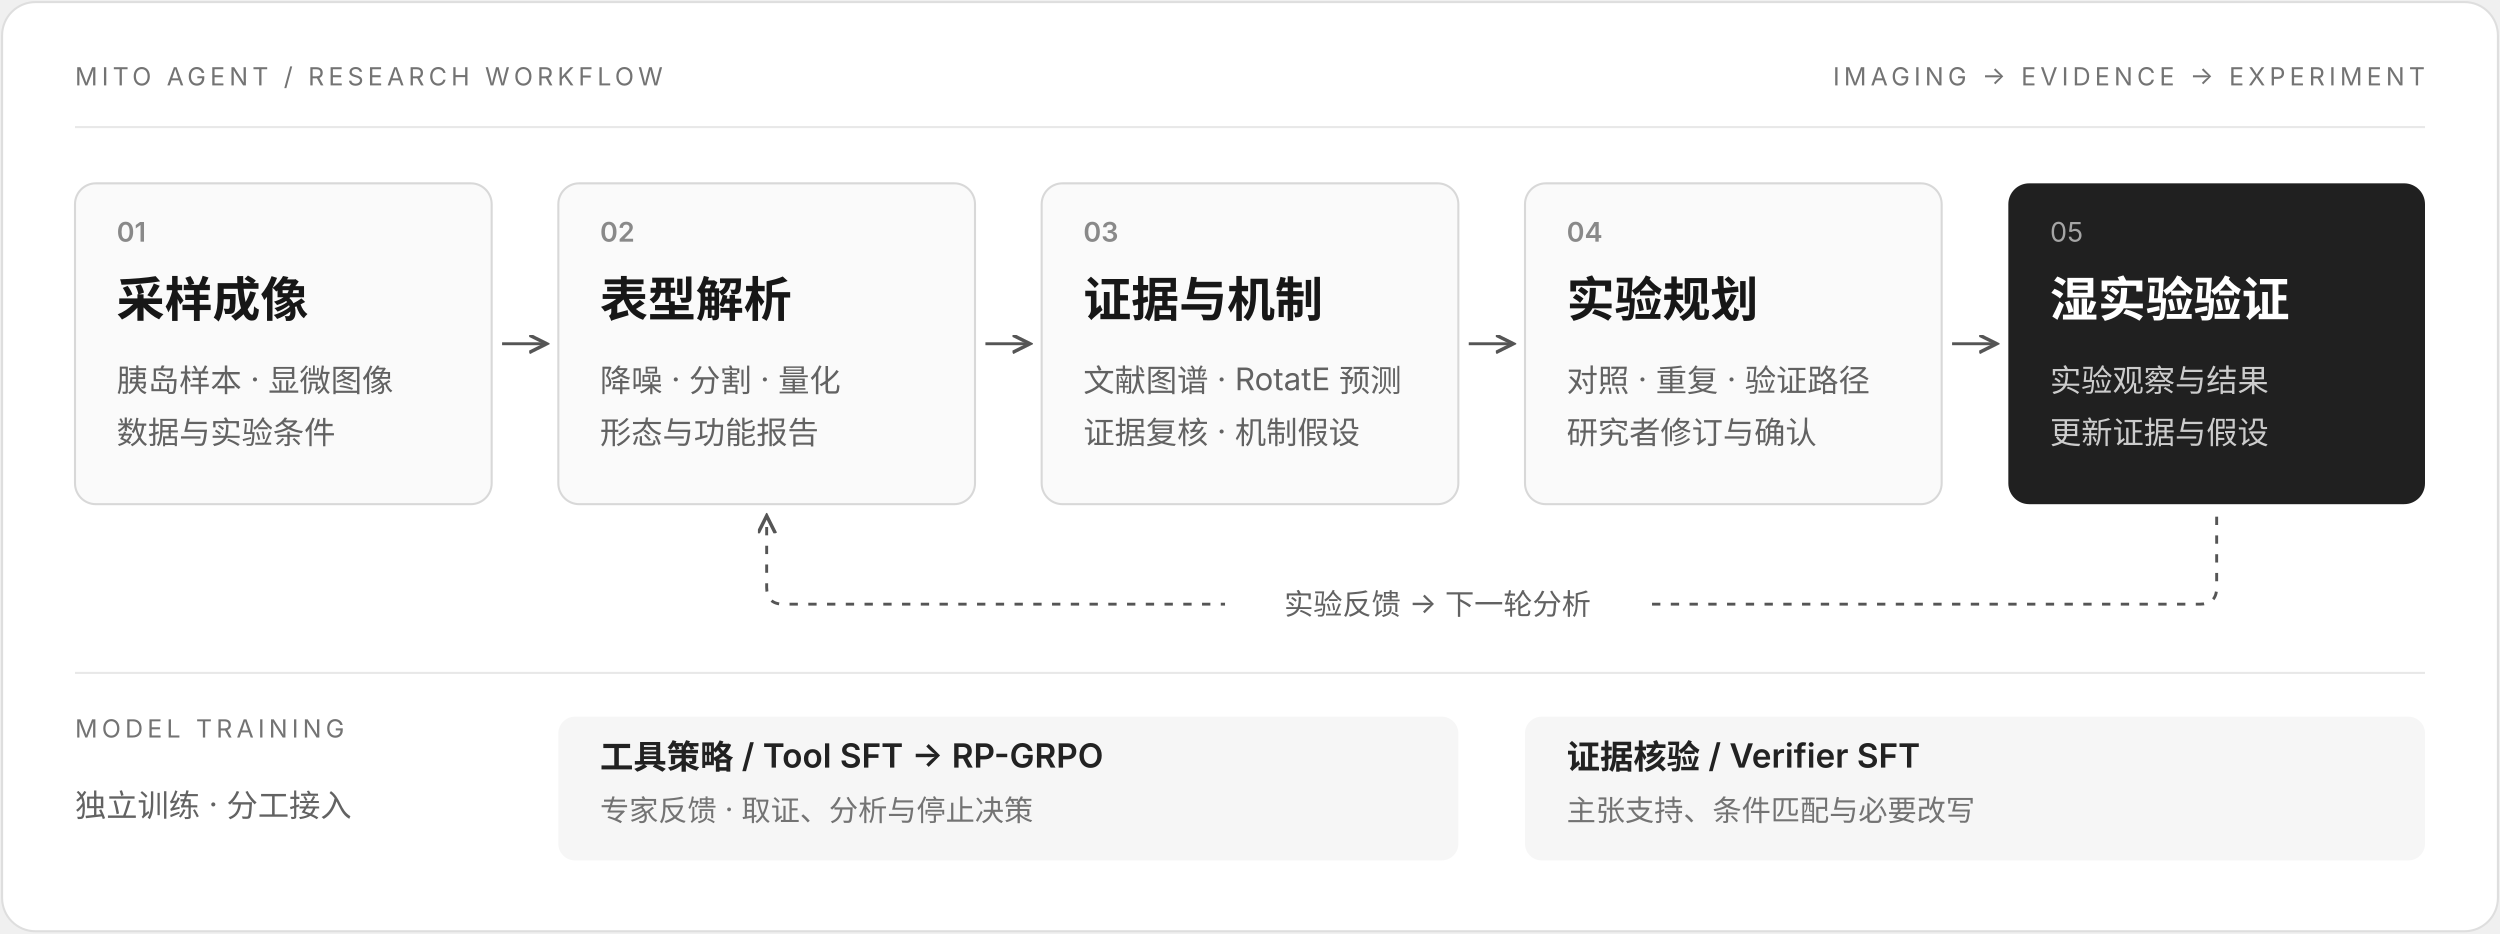
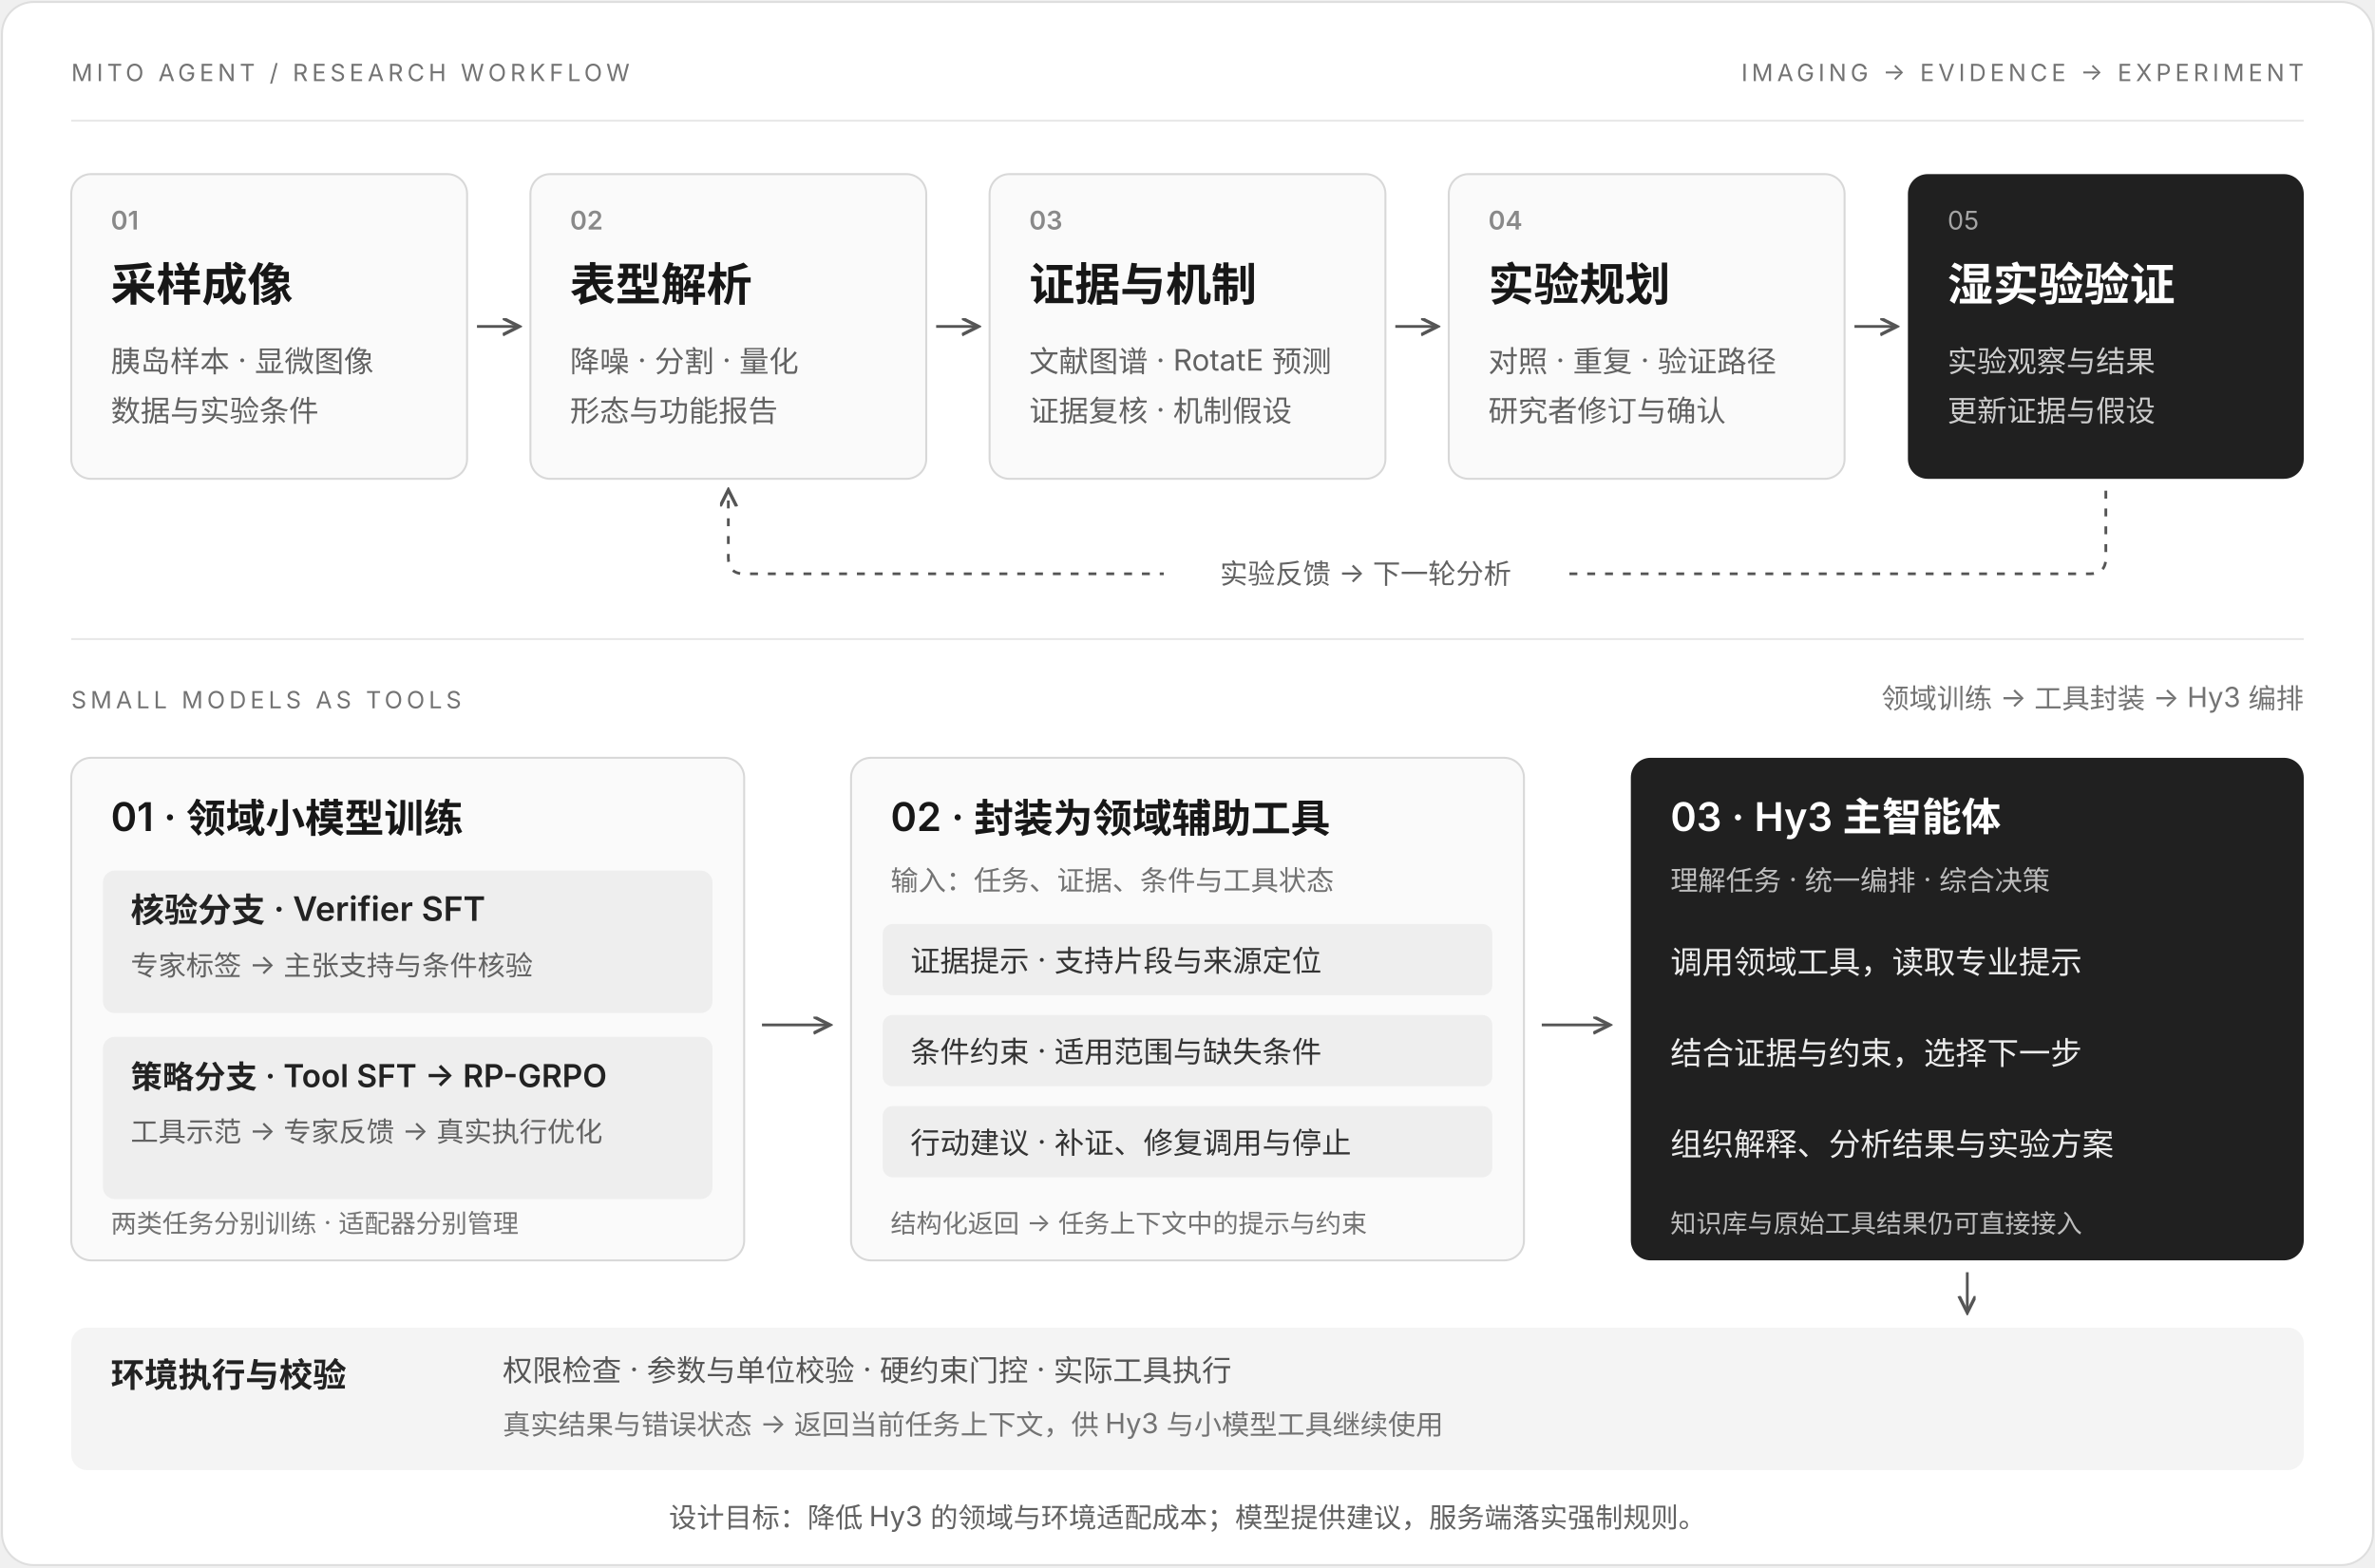
- <svg xmlns="http://www.w3.org/2000/svg" width="1200" height="448" viewBox="0 0 1200 448" role="img" aria-labelledby="title desc">
+ <svg xmlns="http://www.w3.org/2000/svg" width="1200" height="792" viewBox="0 0 1200 792" role="img" aria-labelledby="title desc">
  <defs>
    <marker id="arrow" markerWidth="7" markerHeight="7" refX="5" refY="3" orient="auto">
      <path d="M0 0L6 3L0 6" fill="none" stroke="#555" stroke-width="1.2" />
    </marker>
    <style>
      text{font-family:Inter,"Segoe UI","Microsoft YaHei","Noto Sans CJK SC",sans-serif}
      .label{font-size:12px;letter-spacing:2px;fill:#737373}
      .title{font-size:23px;font-weight:600;fill:#171717}
      .body{font-size:15px;fill:#626262}
      .num{font-size:13px;fill:#898989;font-weight:600}
    </style>
  </defs>
-   <rect x="1" y="1" width="1198" height="446" rx="16" fill="#fff" stroke="#dedede" />
+   <rect x="1" y="1" width="1198" height="790" rx="16" fill="#fff" stroke="#dedede" />
  <text class="label" x="36" y="41">MITO AGENT / RESEARCH WORKFLOW</text>
  <text x="1164" y="41" text-anchor="end" class="label">IMAGING → EVIDENCE → EXPERIMENT</text>
  <path d="M36 61H1164" stroke="#e8e8e8" />
  <g fill="#fafafa" stroke="#d8d8d8">
    <rect x="36" y="88" width="200" height="154" rx="10" />
    <rect x="268" y="88" width="200" height="154" rx="10" />
    <rect x="500" y="88" width="200" height="154" rx="10" />
    <rect x="732" y="88" width="200" height="154" rx="10" />
  </g>
  <rect x="964" y="88" width="200" height="154" rx="10" fill="#202020" />
  <g class="num">
    <text x="56" y="116">01</text>
    <text x="288" y="116">02</text>
    <text x="520" y="116">03</text>
    <text x="752" y="116">04</text>
  </g>
  <text x="984" y="116" font-size="13" fill="#a5a5a5">05</text>
  <g class="title">
    <text x="56" y="152">采样成像</text>
    <text x="288" y="152">表型解析</text>
    <text x="520" y="152">证据与机制</text>
    <text x="752" y="152">实验规划</text>
  </g>
  <text x="984" y="152" font-size="23" font-weight="600" fill="#fff">湿实验验证</text>
  <g class="body">
    <text x="56" y="188">胰岛样本 · 显微图像</text>
    <text x="56" y="213">数据与实验条件</text>
    <text x="288" y="188">降噪 · 分割 · 量化</text>
    <text x="288" y="213">形态与功能报告</text>
    <text x="520" y="188">文献图谱 · RotatE 预测</text>
    <text x="520" y="213">证据复核 · 机制假设</text>
    <text x="752" y="188">对照 · 重复 · 验证路径</text>
    <text x="752" y="213">研究者修订与确认</text>
  </g>
  <g font-size="15" fill="#ccc">
    <text x="984" y="188">实验观察与结果</text>
    <text x="984" y="213">更新证据与假设</text>
  </g>
  <g fill="none" stroke="#555" stroke-width="1.4" marker-end="url(#arrow)">
    <path d="M241 165H261" />
    <path d="M473 165H493" />
    <path d="M705 165H725" />
    <path d="M937 165H957" />
    <path d="M1064 248V282Q1064 290 1056 290H376Q368 290 368 282V249" stroke-dasharray="4 5" />
  </g>
  <rect x="588" y="277" width="204" height="26" rx="13" fill="#fff" />
  <text x="690" y="295" text-anchor="middle" font-size="14" fill="#626262">实验反馈 → 下一轮分析</text>
  <path d="M36 323H1164" stroke="#e8e8e8" />
-   <text class="label" x="36" y="354">MODEL TRAINING</text>
-   <text class="body" x="36" y="392">独立训练 · 分工接入</text>
-   <rect x="268" y="344" width="432" height="69" rx="8" fill="#f6f6f6" />
-   <text x="288" y="369" font-size="16" font-weight="600" fill="#222">工具策略 / Tool SFT → RP-GRPO</text>
-   <text x="288" y="394" font-size="14" fill="#737373">专家反馈 · 取证、分析与停止决策</text>
-   <rect x="732" y="344" width="432" height="69" rx="8" fill="#f6f6f6" />
-   <text x="752" y="369" font-size="16" font-weight="600" fill="#222">证据核验 / Verifier SFT</text>
-   <text x="752" y="394" font-size="14" fill="#737373">主张支持、条件匹配与必要改写</text>
+   <text class="label" x="36" y="358">SMALL MODELS AS TOOLS</text>
+   <text x="1164" y="358" text-anchor="end" font-size="14" fill="#737373">领域训练 → 工具封装 → Hy3 编排</text>
+   <g fill="#fafafa" stroke="#d8d8d8">
+     <rect x="36" y="383" width="340" height="254" rx="10" />
+     <rect x="430" y="383" width="340" height="254" rx="10" />
+   </g>
+   <rect x="824" y="383" width="340" height="254" rx="10" fill="#202020" />
+   <text x="56" y="420" font-size="20" font-weight="600" fill="#171717">01 · 领域小模型训练</text>
+   <rect x="52" y="440" width="308" height="72" rx="6" fill="#eee" />
+   <text x="66" y="466" font-size="17" font-weight="600" fill="#222">核验分支 · Verifier SFT</text>
+   <text x="66" y="493" font-size="14" fill="#626262">专家标签 → 主张支持与条件核验</text>
+   <rect x="52" y="524" width="308" height="82" rx="6" fill="#eee" />
+   <text x="66" y="550" font-size="16" font-weight="600" fill="#222">策略分支 · Tool SFT → RP-GRPO</text>
+   <text x="66" y="577" font-size="14" fill="#626262">工具示范 → 专家反馈 → 真实执行优化</text>
+   <text x="56" y="623" font-size="13" fill="#737373">两类任务分别训练 · 适配器分别管理</text>
+   <text x="450" y="420" font-size="20" font-weight="600" fill="#171717">02 · 封装为领域辅助工具</text>
+   <text x="450" y="450" font-size="14" fill="#737373">输入：任务、证据、条件与工具状态</text>
+   <g fill="#eee">
+     <rect x="446" y="467" width="308" height="36" rx="5" />
+     <rect x="446" y="513" width="308" height="36" rx="5" />
+     <rect x="446" y="559" width="308" height="36" rx="5" />
+   </g>
+   <g font-size="15" fill="#333">
+     <text x="460" y="491">证据提示 · 支持片段与来源定位</text>
+     <text x="460" y="537">条件约束 · 适用范围与缺失条件</text>
+     <text x="460" y="583">行动建议 · 补证、修复调用与停止</text>
+   </g>
+   <text x="450" y="623" font-size="13" fill="#737373">结构化返回 → 任务上下文中的提示与约束</text>
+   <text x="844" y="420" font-size="20" font-weight="600" fill="#fff">03 · Hy3 主智能体</text>
+   <text x="844" y="450" font-size="14" fill="#bdbdbd">理解任务 · 统一编排 · 综合决策</text>
+   <g font-size="16" fill="#ededed">
+     <text x="844" y="492">调用领域工具，读取专业提示</text>
+     <text x="844" y="538">结合证据与约束，选择下一步</text>
+     <text x="844" y="584">组织解释、分析结果与实验方案</text>
+   </g>
+   <text x="844" y="623" font-size="13" fill="#bdbdbd">知识库与原始工具结果仍可直接接入</text>
+   <g fill="none" stroke="#555" stroke-width="1.4" marker-end="url(#arrow)">
+     <path d="M385 518H418" />
+     <path d="M779 518H812" />
+     <path d="M994 643V662" />
+   </g>
+   <rect x="36" y="671" width="1128" height="72" rx="8" fill="#f4f4f4" />
+   <text x="56" y="701" font-size="17" font-weight="600" fill="#222">环境执行与校验</text>
+   <text x="254" y="698" font-size="15" fill="#555">权限检查 · 参数与单位校验 · 硬约束门控 · 实际工具执行</text>
+   <text x="254" y="725" font-size="14" fill="#737373">真实结果与错误状态 → 返回当前任务上下文，供 Hy3 与小模型工具继续使用</text>
+   <text x="600" y="772" text-anchor="middle" font-size="14" fill="#626262">设计目标：降低 Hy3 的领域与环境适配成本；模型提供建议，服务端落实强制规则。</text>
</svg>
